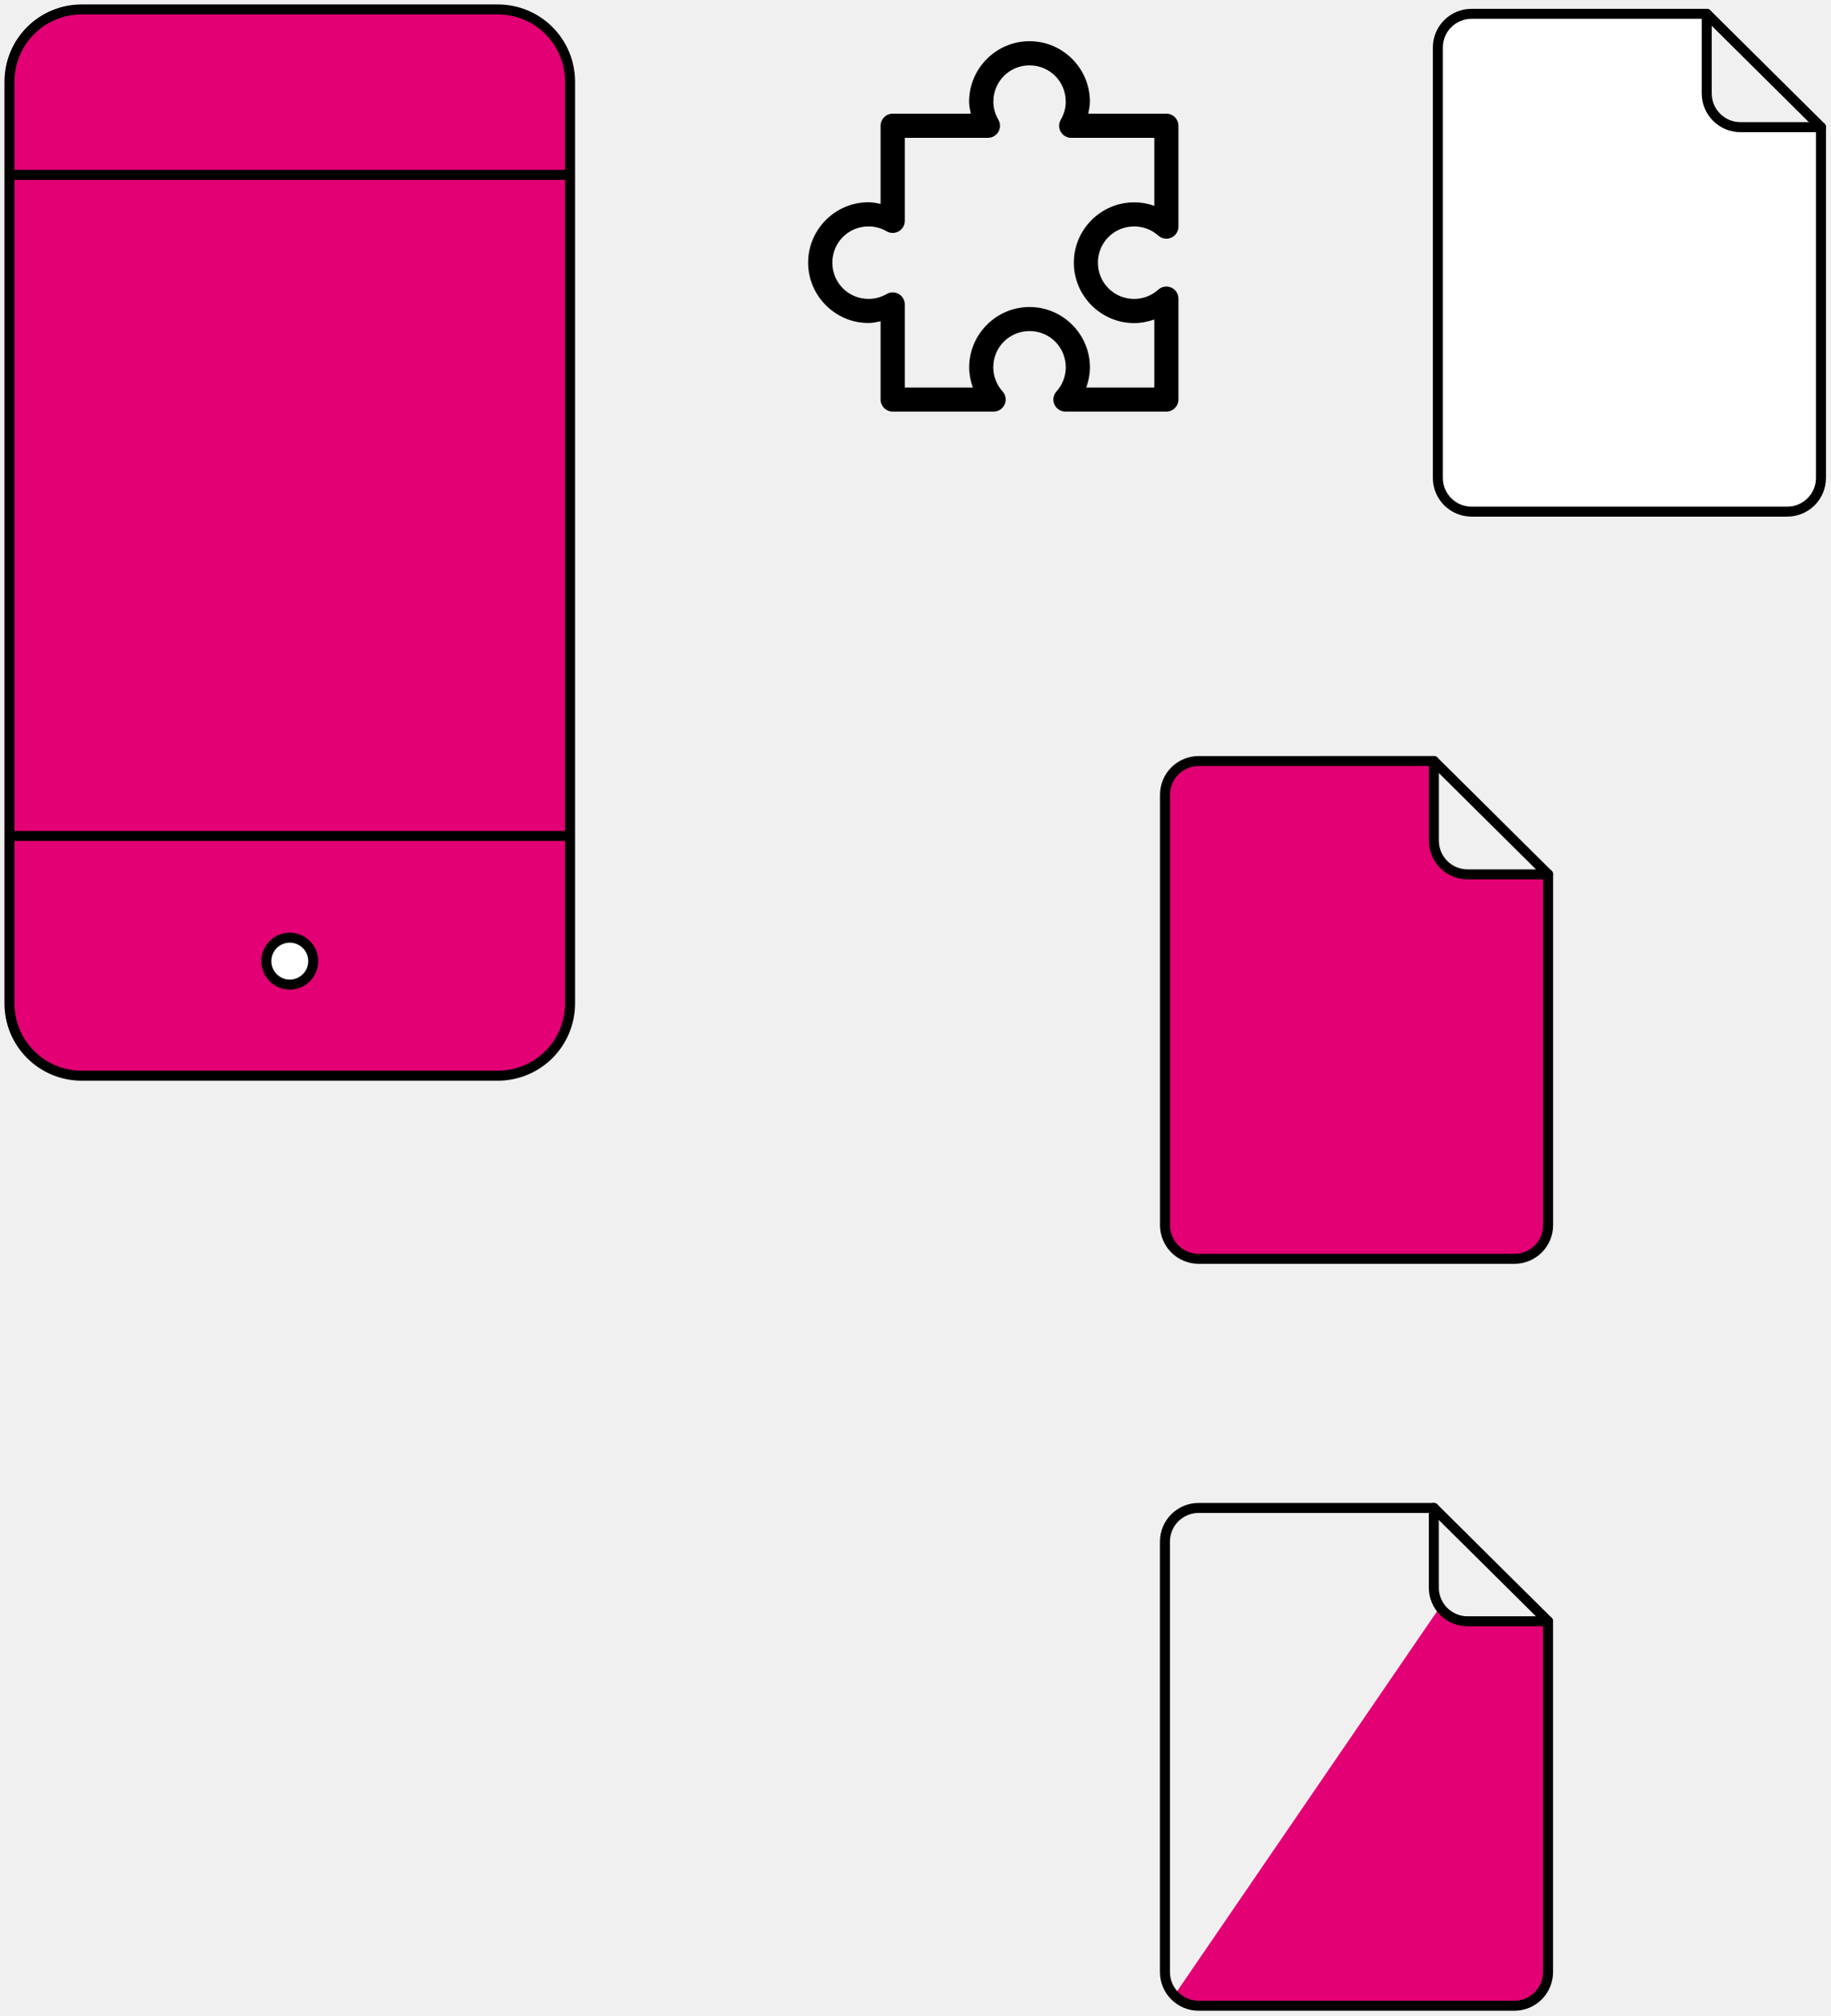
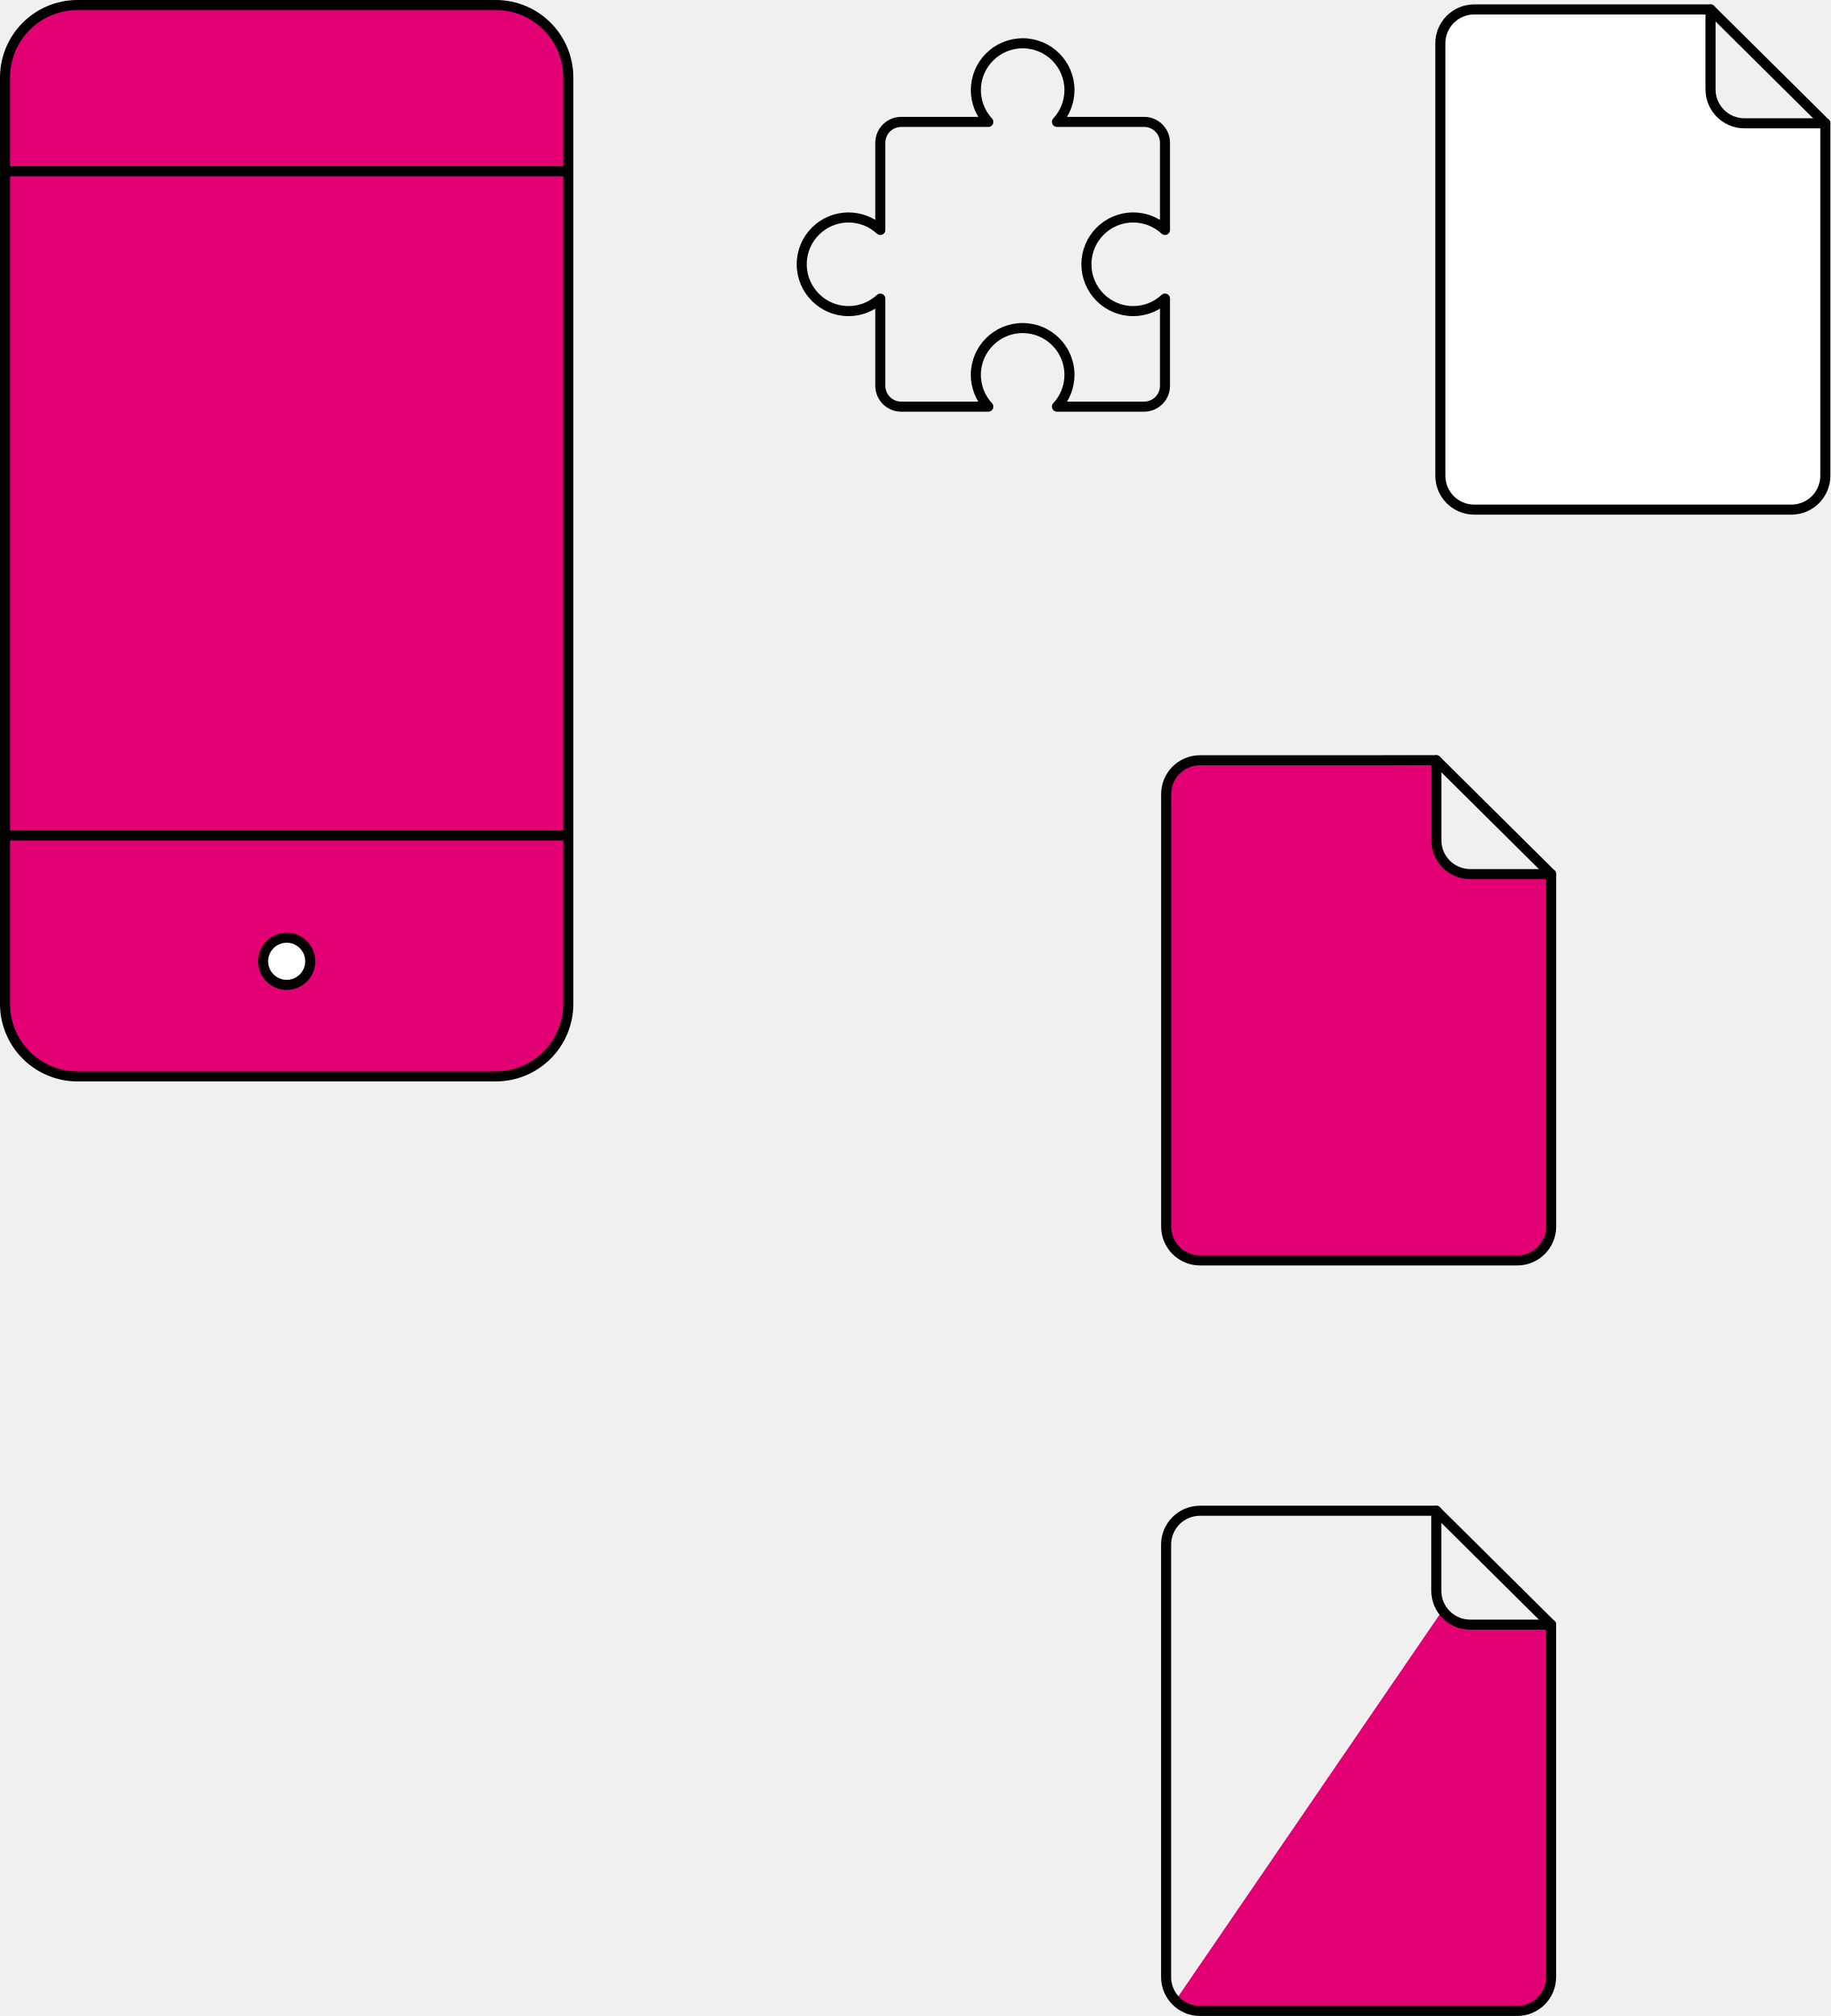
- <svg xmlns="http://www.w3.org/2000/svg" id="svg10224" version="1.1" viewBox="0 0 64.605 71.107" height="71.107mm" width="64.605mm">
-   <defs id="defs10218" />
-   <g transform="translate(-112.6183,0.1395759)" id="g1667">
-     <path id="rect4897-5-7-7-1" d="m 115.506,0.193 h 14.677 c 1.415,0 2.554,1.139 2.554,2.554 V 35.263 c 0,1.415 -1.139,2.554 -2.554,2.554 h -14.677 c -1.415,0 -2.554,-1.139 -2.554,-2.554 V 2.747 c 0,-1.415 1.139,-2.554 2.554,-2.554 z" style="fill:#e20074;fill-opacity:1;stroke:#000000;stroke-width:0.353;stroke-miterlimit:4;stroke-dasharray:none;stroke-opacity:1" />
-     <path id="path4899-6-8-3-87" d="m 123.673,33.774 a 0.828,0.828 0 0 1 -0.828,0.828 0.828,0.828 0 0 1 -0.828,-0.828 0.828,0.828 0 0 1 0.828,-0.828 0.828,0.828 0 0 1 0.828,0.828 z" style="fill:#ffffff;fill-opacity:1;stroke:#000000;stroke-width:0.353;stroke-miterlimit:4;stroke-dasharray:none;stroke-opacity:1" />
-     <path style="fill:#e20074;fill-opacity:1;stroke:#000000;stroke-width:0.353;stroke-linecap:butt;stroke-linejoin:miter;stroke-miterlimit:4;stroke-dasharray:none;stroke-opacity:1" d="m 112.952,29.357 h 19.784" id="path4901-2-4-6-9" />
-     <path style="fill:#e20074;fill-opacity:1;stroke:#000000;stroke-width:0.353;stroke-linecap:butt;stroke-linejoin:miter;stroke-miterlimit:4;stroke-dasharray:none;stroke-opacity:1" d="m 112.952,6.03 h 19.784" id="path4903-9-5-5-20" />
-     <path style="fill:#e20074;fill-opacity:1;stroke:#000000;stroke-width:0.353;stroke-linecap:round;stroke-linejoin:round;stroke-miterlimit:4;stroke-dasharray:none;stroke-opacity:1" d="m 154.927,26.714 c -0.66,0 -1.192,0.532 -1.192,1.192 v 15.181 c 0,0.661 0.532,1.192 1.192,1.192 h 11.138 c 0.66,0 1.192,-0.532 1.192,-1.192 V 30.713 h -2.84 c -0.66,0 -1.192,-0.532 -1.192,-1.192 v -2.808 z" id="rect4897-6-9-0-8-2" />
-     <path style="fill:#e20074;fill-opacity:1;stroke:#000000;stroke-width:0.353;stroke-linecap:round;stroke-linejoin:round;stroke-miterlimit:4;stroke-dasharray:none;stroke-opacity:1" d="m 163.225,26.714 4.033,4" id="path4936-3-6-1-8" />
-     <path style="fill:#ffffff;stroke:#000000;stroke-width:0.353;stroke-linecap:round;stroke-linejoin:round;stroke-miterlimit:4;stroke-dasharray:none;stroke-opacity:1" d="m 164.557,0.348 c -0.66,0 -1.192,0.532 -1.192,1.192 V 16.721 c 0,0.661 0.532,1.192 1.192,1.192 h 11.138 c 0.66,0 1.192,-0.532 1.192,-1.192 V 4.347 h -2.84 c -0.66,0 -1.192,-0.532 -1.192,-1.192 V 0.348 Z" id="rect4897-6-0-2-9-7" />
-     <path style="fill:none;stroke:#000000;stroke-width:0.353;stroke-linecap:round;stroke-linejoin:round;stroke-miterlimit:4;stroke-dasharray:none;stroke-opacity:1" d="m 172.855,0.348 4.033,4" id="path4936-6-0-3-36" />
-     <path id="path6120-9-2" overflow="visible" display="inline" visibility="visible" marker="none" d="m 148.953,1.314 c -1.172,0 -2.131,0.959 -2.131,2.131 0,0.148 0.028,0.287 0.058,0.426 h -2.757 a 0.426,0.426 0 0 0 -0.426,0.426 v 2.757 c -0.139,-0.029 -0.279,-0.058 -0.426,-0.058 -1.172,0 -2.131,0.959 -2.131,2.131 0,1.172 0.959,2.131 2.131,2.131 0.147,0 0.288,-0.033 0.426,-0.062 v 2.762 a 0.426,0.426 0 0 0 0.426,0.426 h 3.561 a 0.426,0.426 0 0 0 0.32,-0.71 c -0.203,-0.227 -0.329,-0.523 -0.329,-0.853 0,-0.711 0.567,-1.279 1.279,-1.279 0.711,0 1.279,0.567 1.279,1.279 0,0.33 -0.125,0.625 -0.329,0.853 a 0.426,0.426 0 0 0 0.32,0.71 h 3.561 A 0.426,0.426 0 0 0 154.21,13.96 v -3.561 a 0.426,0.426 0 0 0 -0.71,-0.32 c -0.227,0.203 -0.523,0.329 -0.853,0.329 -0.711,0 -1.279,-0.567 -1.279,-1.279 0,-0.711 0.567,-1.279 1.279,-1.279 0.33,0 0.625,0.121 0.853,0.324 A 0.426,0.426 0 0 0 154.21,7.859 V 4.297 a 0.426,0.426 0 0 0 -0.426,-0.426 h -2.757 c 0.029,-0.14 0.058,-0.278 0.058,-0.426 0,-1.172 -0.959,-2.131 -2.131,-2.131 z m 0,0.853 c 0.711,0 1.279,0.567 1.279,1.279 0,0.233 -0.063,0.445 -0.173,0.635 a 0.426,0.426 0 0 0 0.369,0.644 h 2.931 v 2.398 c -0.223,-0.08 -0.461,-0.124 -0.71,-0.124 -1.172,0 -2.131,0.959 -2.131,2.131 0,1.172 0.959,2.131 2.131,2.131 0.249,0 0.487,-0.049 0.71,-0.129 v 2.402 h -2.402 c 0.08,-0.224 0.129,-0.461 0.129,-0.71 0,-1.172 -0.959,-2.131 -2.131,-2.131 -1.172,0 -2.131,0.959 -2.131,2.131 0,0.25 0.049,0.487 0.129,0.71 h -2.402 v -2.931 a 0.426,0.426 0 0 0 -0.639,-0.369 c -0.19,0.11 -0.406,0.173 -0.639,0.173 -0.711,0 -1.279,-0.567 -1.279,-1.279 0,-0.711 0.567,-1.279 1.279,-1.279 0.233,0 0.449,0.063 0.639,0.173 a 0.426,0.426 0 0 0 0.639,-0.369 V 4.724 h 2.931 a 0.426,0.426 0 0 0 0.369,-0.644 c -0.11,-0.19 -0.173,-0.402 -0.173,-0.635 0,-0.711 0.567,-1.279 1.279,-1.279 z" style="color:#000000;text-indent:0;text-transform:none;direction:ltr;baseline-shift:baseline;display:inline;overflow:visible;visibility:visible;fill:#000000;fill-opacity:1;stroke:none;stroke-width:0.353;stroke-miterlimit:4;stroke-dasharray:none;enable-background:accumulate" />
-     <path id="rect4897-6-9-0-8-0-4-2-6-2-9-5" d="m 163.441,56.563 -0.001,0.003 -9.376,13.701 c 0.217,0.226 0.521,0.369 0.86,0.369 h 11.138 c 0.66,0 1.192,-0.532 1.192,-1.193 V 57.069 h -2.841 c -0.404,0 -0.758,-0.2 -0.974,-0.506 z" style="fill:#e20074;fill-opacity:1;stroke:none;stroke-width:0.353;stroke-linecap:round;stroke-linejoin:round;stroke-miterlimit:4;stroke-dasharray:none;stroke-opacity:1" />
-     <path style="fill:none;fill-opacity:1;stroke:#000000;stroke-width:0.353;stroke-linecap:round;stroke-linejoin:round;stroke-miterlimit:4;stroke-dasharray:none;stroke-opacity:1" d="m 154.925,53.069 c -0.66,0 -1.192,0.532 -1.192,1.192 v 15.181 c 0,0.661 0.532,1.192 1.192,1.192 h 11.138 c 0.66,0 1.192,-0.532 1.192,-1.192 V 57.069 h -2.84 c -0.66,0 -1.192,-0.532 -1.192,-1.192 V 53.069 Z" id="rect4897-6-9-0-8-0-9-2-7-5-0" />
-     <path style="fill:none;fill-opacity:1;stroke:#000000;stroke-width:0.353;stroke-linecap:round;stroke-linejoin:round;stroke-miterlimit:4;stroke-dasharray:none;stroke-opacity:1" d="m 163.222,53.069 4.033,4" id="path4936-3-6-1-6-2-9-4-9-8" />
+ <svg xmlns="http://www.w3.org/2000/svg" id="svg7783" version="1.1" viewBox="0 0 64.29 70.795" height="70.795mm" width="64.29mm">
+   <defs id="defs7777" />
+   <g transform="translate(136.4662,-153.5015)" id="layer1">
+     <g id="g7024" transform="translate(-249.2421,153.4846)">
+       <g id="g6817">
+         <path id="rect4897-5-7-7-1" d="m 115.506,0.193 h 14.677 c 1.415,0 2.554,1.139 2.554,2.554 V 35.263 c 0,1.415 -1.139,2.554 -2.554,2.554 h -14.677 c -1.415,0 -2.554,-1.139 -2.554,-2.554 V 2.747 c 0,-1.415 1.139,-2.554 2.554,-2.554 z" style="fill:#e20074;fill-opacity:1;stroke:#000000;stroke-width:0.353;stroke-miterlimit:4;stroke-dasharray:none;stroke-opacity:1" />
+         <path id="path4899-6-8-3-87" d="m 123.673,33.774 a 0.828,0.828 0 0 1 -0.828,0.828 0.828,0.828 0 0 1 -0.828,-0.828 0.828,0.828 0 0 1 0.828,-0.828 0.828,0.828 0 0 1 0.828,0.828 z" style="fill:#ffffff;fill-opacity:1;stroke:#000000;stroke-width:0.353;stroke-miterlimit:4;stroke-dasharray:none;stroke-opacity:1" />
+         <path style="fill:#e20074;fill-opacity:1;stroke:#000000;stroke-width:0.353;stroke-linecap:butt;stroke-linejoin:miter;stroke-miterlimit:4;stroke-dasharray:none;stroke-opacity:1" d="m 112.952,29.357 h 19.784" id="path4901-2-4-6-9" />
+         <path style="fill:#e20074;fill-opacity:1;stroke:#000000;stroke-width:0.353;stroke-linecap:butt;stroke-linejoin:miter;stroke-miterlimit:4;stroke-dasharray:none;stroke-opacity:1" d="m 112.952,6.03 h 19.784" id="path4903-9-5-5-20" />
+       </g>
+       <g id="g6825">
+         <path style="fill:#e20074;fill-opacity:1;stroke:#000000;stroke-width:0.353;stroke-linecap:round;stroke-linejoin:round;stroke-miterlimit:4;stroke-dasharray:none;stroke-opacity:1" d="m 154.927,26.714 c -0.66,0 -1.192,0.532 -1.192,1.192 v 15.181 c 0,0.661 0.532,1.192 1.192,1.192 h 11.138 c 0.66,0 1.192,-0.532 1.192,-1.192 V 30.713 h -2.84 c -0.66,0 -1.192,-0.532 -1.192,-1.192 v -2.808 z" id="rect4897-6-9-0-8-2" />
+         <path style="fill:#e20074;fill-opacity:1;stroke:#000000;stroke-width:0.353;stroke-linecap:round;stroke-linejoin:round;stroke-miterlimit:4;stroke-dasharray:none;stroke-opacity:1" d="m 163.225,26.714 4.033,4" id="path4936-3-6-1-8" />
+       </g>
+       <g id="g6821">
+         <path style="fill:#ffffff;stroke:#000000;stroke-width:0.353;stroke-linecap:round;stroke-linejoin:round;stroke-miterlimit:4;stroke-dasharray:none;stroke-opacity:1" d="m 164.557,0.348 c -0.66,0 -1.192,0.532 -1.192,1.192 V 16.721 c 0,0.661 0.532,1.192 1.192,1.192 h 11.138 c 0.66,0 1.192,-0.532 1.192,-1.192 V 4.347 h -2.84 c -0.66,0 -1.192,-0.532 -1.192,-1.192 V 0.348 Z" id="rect4897-6-0-2-9-7" />
+         <path style="fill:none;stroke:#000000;stroke-width:0.353;stroke-linecap:round;stroke-linejoin:round;stroke-miterlimit:4;stroke-dasharray:none;stroke-opacity:1" d="m 172.855,0.348 4.033,4" id="path4936-6-0-3-36" />
+       </g>
+       <g id="g6830">
+         <path id="rect4897-6-9-0-8-0-4-2-6-2-9-5" d="m 163.441,56.563 -0.001,0.003 -9.376,13.701 c 0.217,0.226 0.521,0.369 0.86,0.369 h 11.138 c 0.66,0 1.192,-0.532 1.192,-1.193 V 57.069 h -2.841 c -0.404,0 -0.758,-0.2 -0.974,-0.506 z" style="fill:#e20074;fill-opacity:1;stroke:none;stroke-width:0.353;stroke-linecap:round;stroke-linejoin:round;stroke-miterlimit:4;stroke-dasharray:none;stroke-opacity:1" />
+         <path style="fill:none;fill-opacity:1;stroke:#000000;stroke-width:0.353;stroke-linecap:round;stroke-linejoin:round;stroke-miterlimit:4;stroke-dasharray:none;stroke-opacity:1" d="m 154.925,53.069 c -0.66,0 -1.192,0.532 -1.192,1.192 v 15.181 c 0,0.661 0.532,1.192 1.192,1.192 h 11.138 c 0.66,0 1.192,-0.532 1.192,-1.192 V 57.069 h -2.84 c -0.66,0 -1.192,-0.532 -1.192,-1.192 V 53.069 Z" id="rect4897-6-9-0-8-0-9-2-7-5-0" />
+         <path style="fill:none;fill-opacity:1;stroke:#000000;stroke-width:0.353;stroke-linecap:round;stroke-linejoin:round;stroke-miterlimit:4;stroke-dasharray:none;stroke-opacity:1" d="m 163.222,53.069 4.033,4" id="path4936-3-6-1-6-2-9-4-9-8" />
+       </g>
+       <path style="opacity:1;fill:none;fill-opacity:1;fill-rule:nonzero;stroke:#000000;stroke-width:0.353;stroke-linecap:round;stroke-linejoin:round;stroke-miterlimit:4;stroke-dasharray:none;stroke-dashoffset:0;stroke-opacity:1" d="m 148.695,1.537 a 1.645,1.645 0 0 0 -1.644,1.645 1.645,1.645 0 0 0 0.438,1.116 h -3.059 c -0.407,0 -0.735,0.328 -0.735,0.735 v 3.059 a 1.645,1.645 0 0 0 -1.115,-0.439 1.645,1.645 0 0 0 -1.645,1.644 1.645,1.645 0 0 0 1.645,1.645 1.645,1.645 0 0 0 1.115,-0.438 v 3.058 c 0,0.407 0.328,0.735 0.735,0.735 h 3.058 a 1.645,1.645 0 0 1 -0.438,-1.116 1.645,1.645 0 0 1 1.644,-1.644 1.645,1.645 0 0 1 1.645,1.644 1.645,1.645 0 0 1 -0.44,1.116 h 3.06 c 0.407,0 0.735,-0.328 0.735,-0.735 v -3.059 a 1.645,1.645 0 0 1 -1.116,0.439 1.645,1.645 0 0 1 -1.644,-1.645 1.645,1.645 0 0 1 1.644,-1.644 1.645,1.645 0 0 1 1.116,0.439 V 5.032 c 0,-0.407 -0.328,-0.735 -0.735,-0.735 h -3.06 a 1.645,1.645 0 0 0 0.44,-1.116 1.645,1.645 0 0 0 -1.645,-1.645 z" id="rect1075" />
+     </g>
  </g>
</svg>
